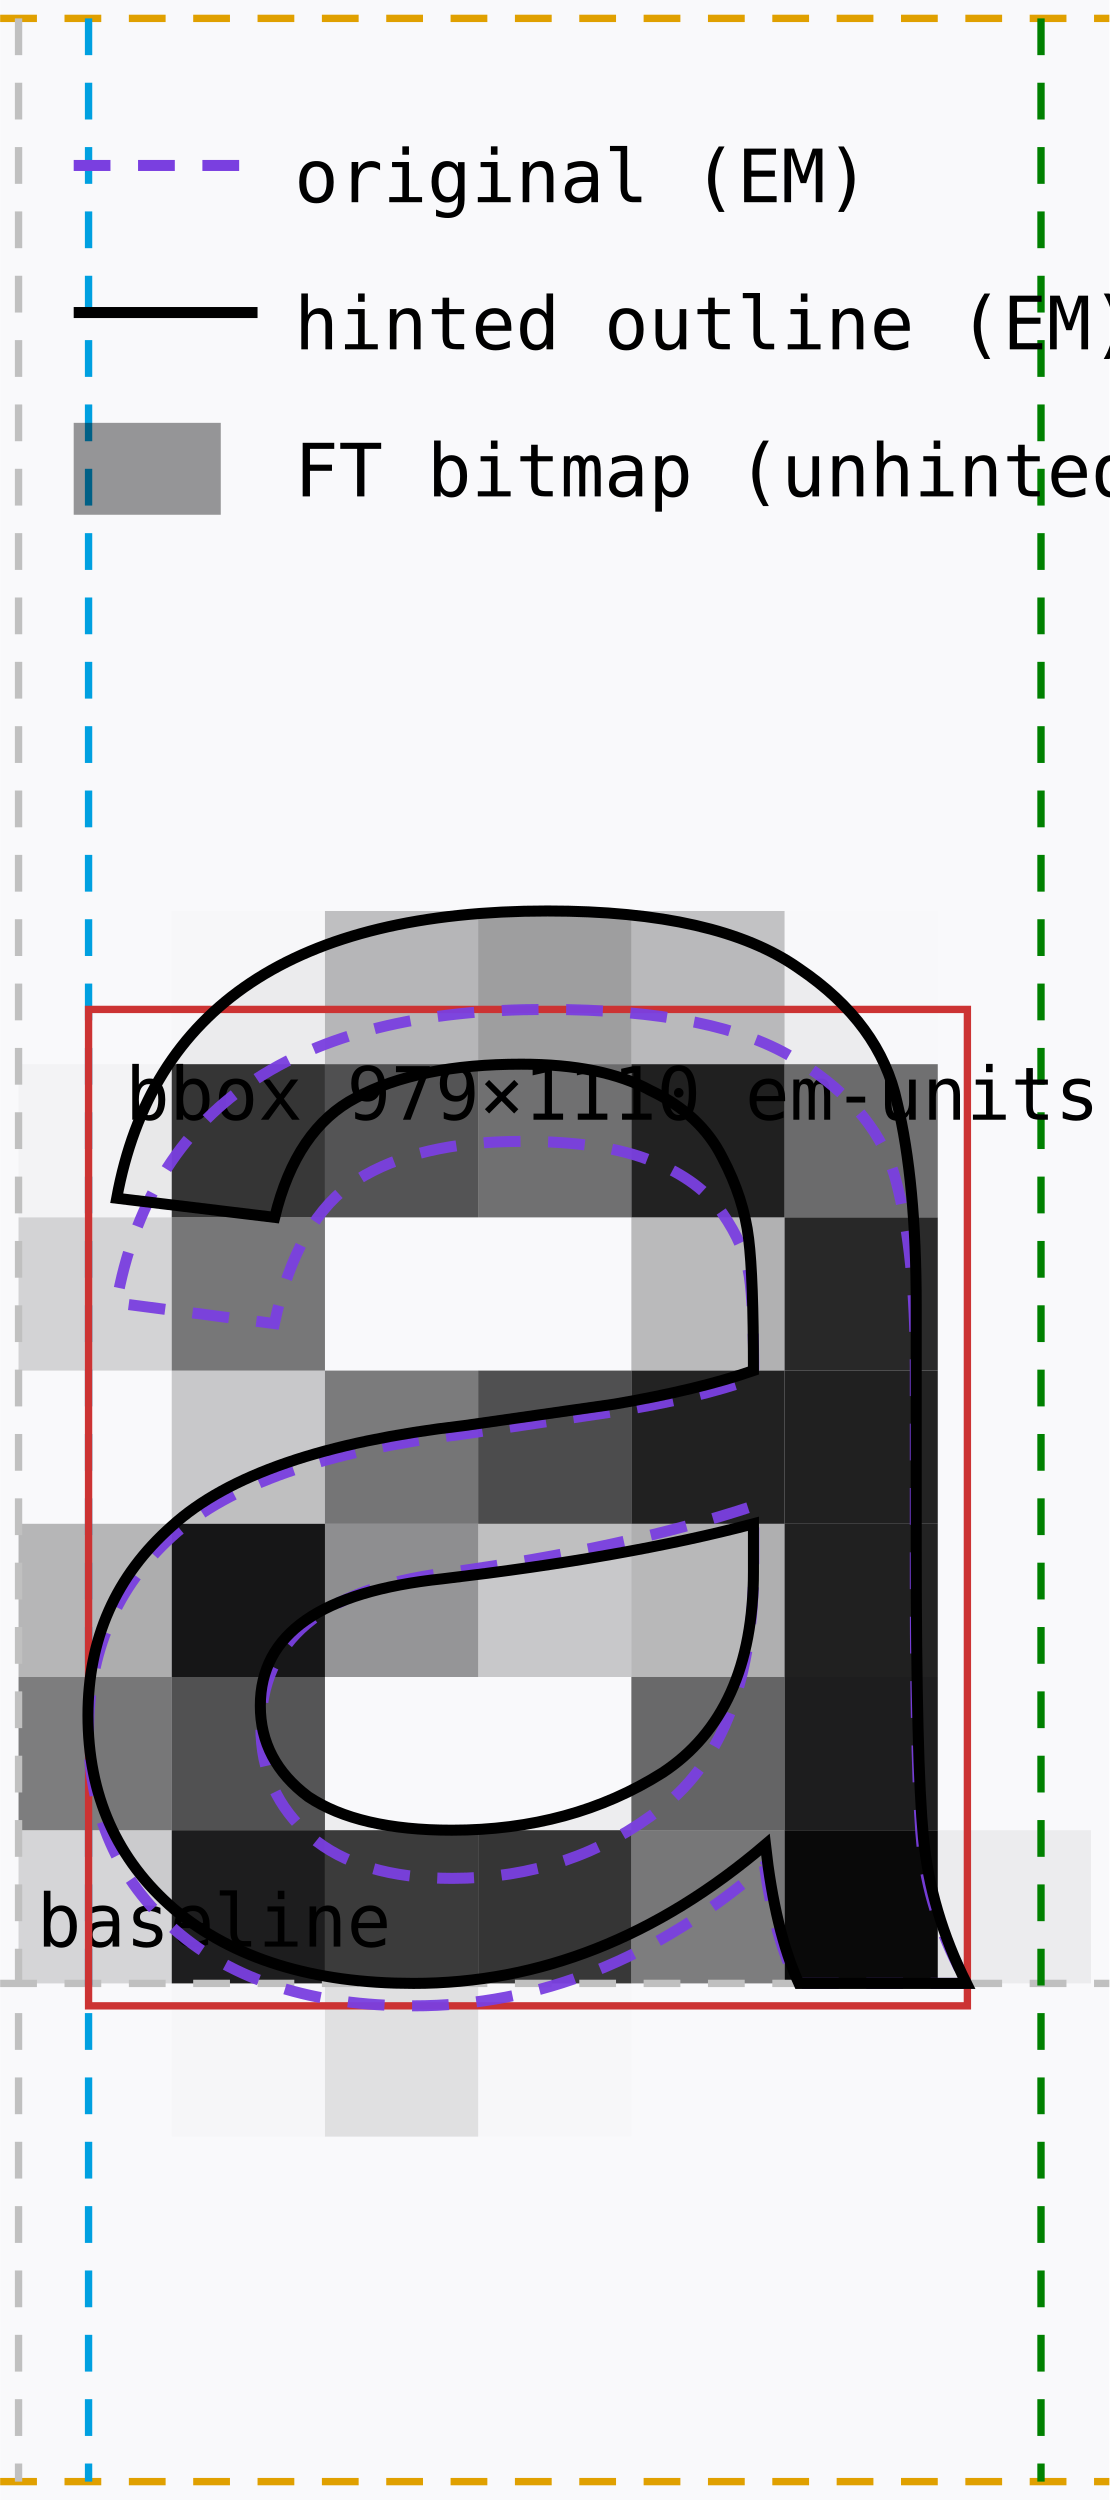
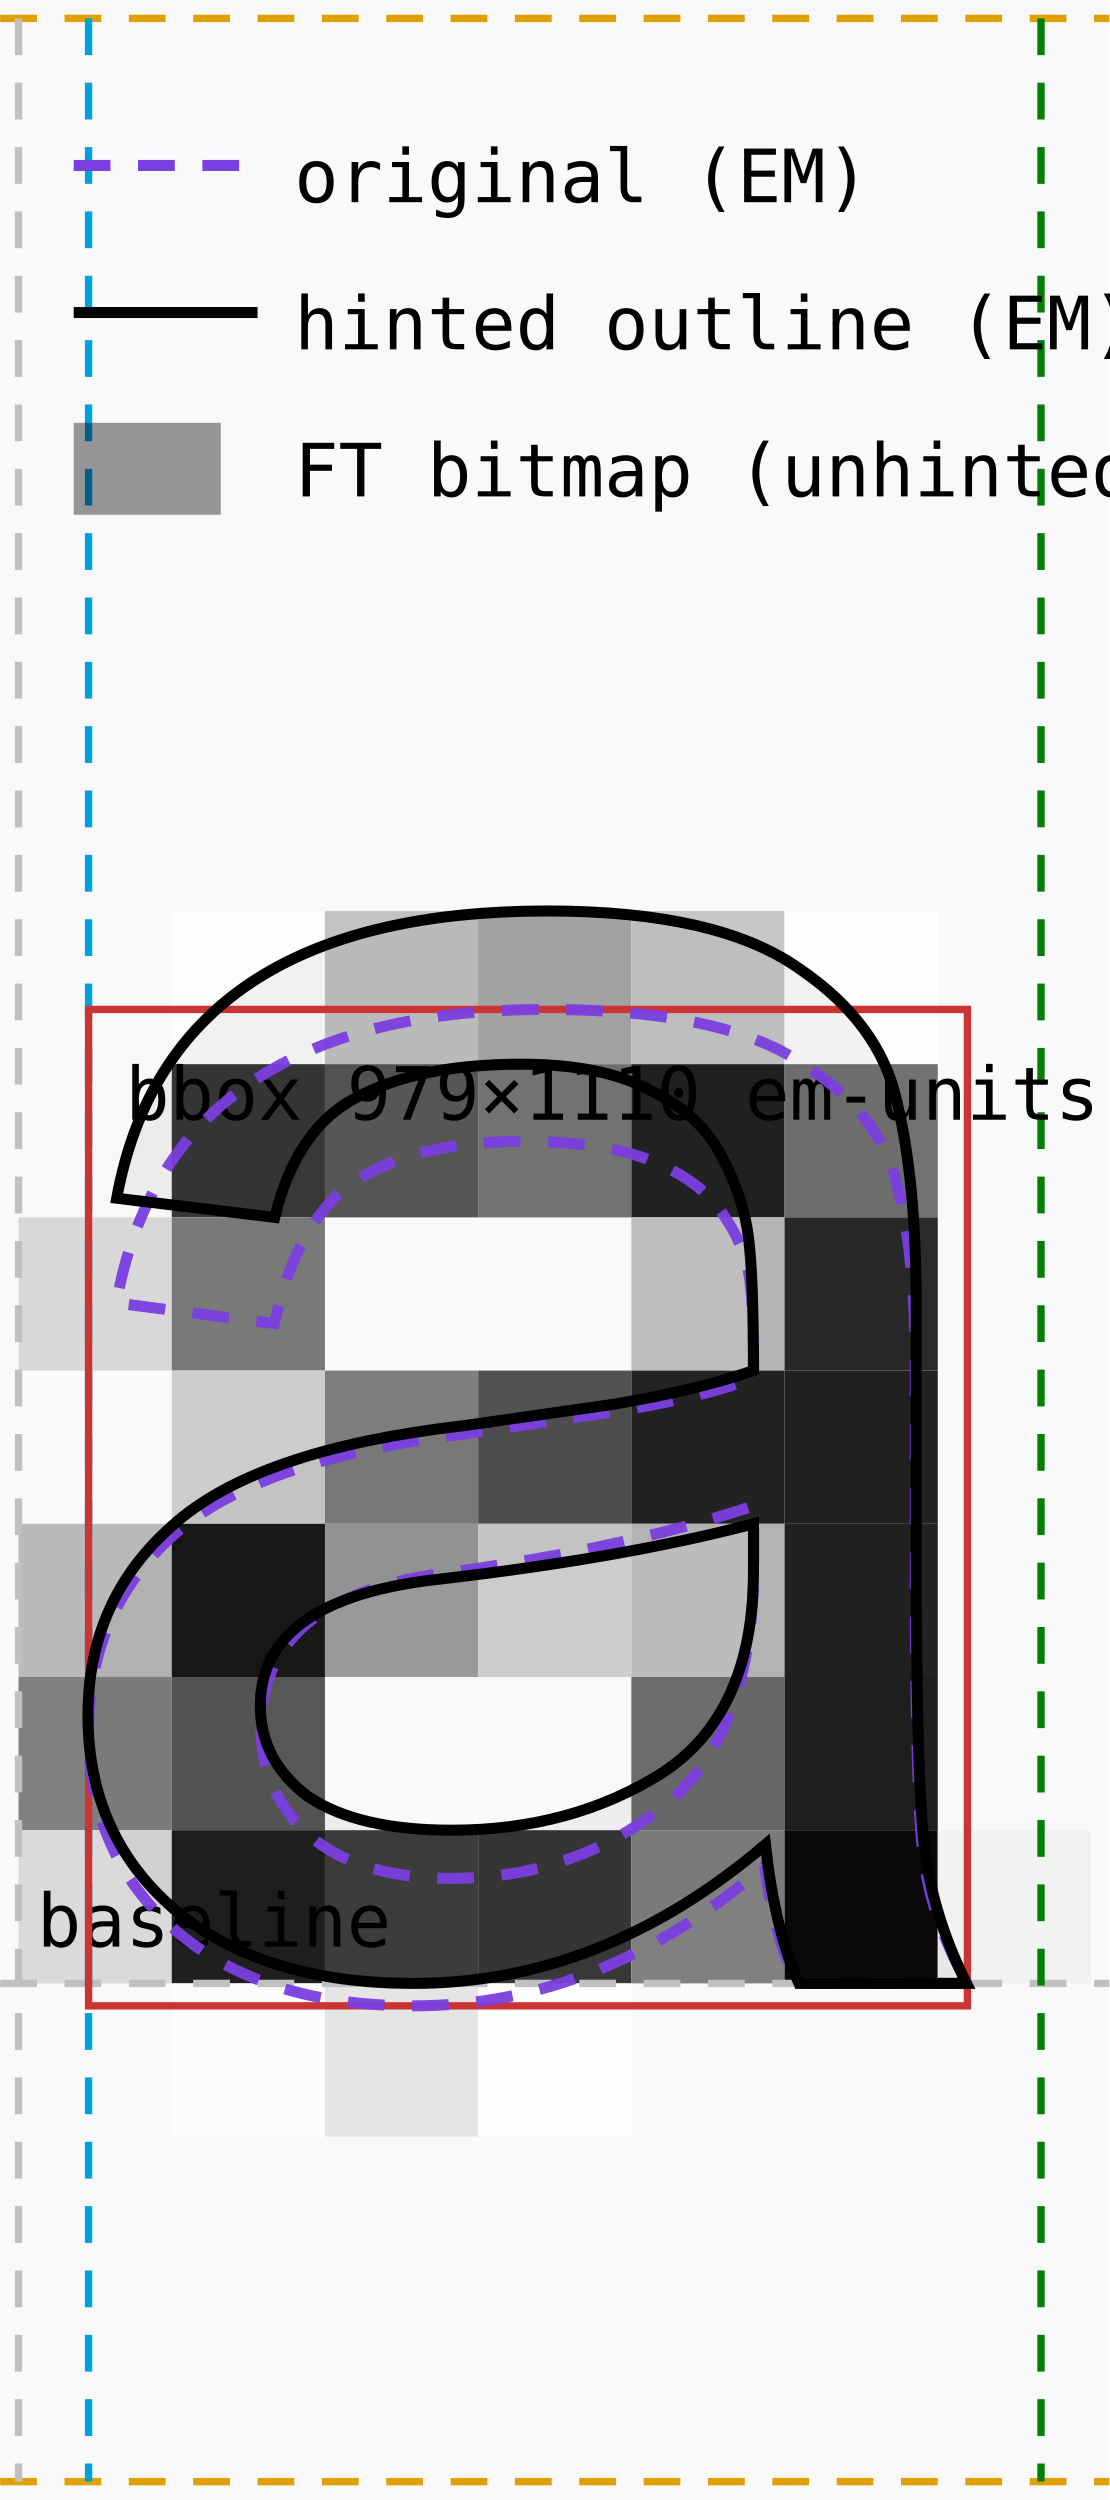
<svg xmlns="http://www.w3.org/2000/svg" viewBox="-20.480 -2209.480 1235.627 2784.960" width="1236" height="2785">
  <rect x="-20.480" y="-2209.480" width="1235.627" height="2784.960" fill="#f9f9fb" />
-   <rect x="170.667" y="-1194.667" width="170.667" height="170.667" fill="#000" fill-opacity="0.008" />
-   <rect x="341.333" y="-1194.667" width="170.667" height="170.667" fill="#000" fill-opacity="0.231" />
-   <rect x="512.000" y="-1194.667" width="170.667" height="170.667" fill="#000" fill-opacity="0.333" />
-   <rect x="682.667" y="-1194.667" width="170.667" height="170.667" fill="#000" fill-opacity="0.220" />
-   <rect x="853.333" y="-1194.667" width="170.667" height="170.667" fill="#000" fill-opacity="0.004" />
-   <rect x="0.000" y="-1024.000" width="170.667" height="170.667" fill="#000" fill-opacity="0.027" />
-   <rect x="170.667" y="-1024.000" width="170.667" height="170.667" fill="#000" fill-opacity="0.776" />
-   <rect x="341.333" y="-1024.000" width="170.667" height="170.667" fill="#000" fill-opacity="0.663" />
-   <rect x="512.000" y="-1024.000" width="170.667" height="170.667" fill="#000" fill-opacity="0.549" />
-   <rect x="682.667" y="-1024.000" width="170.667" height="170.667" fill="#000" fill-opacity="0.863" />
-   <rect x="853.333" y="-1024.000" width="170.667" height="170.667" fill="#000" fill-opacity="0.549" />
-   <rect x="0.000" y="-853.333" width="170.667" height="170.667" fill="#000" fill-opacity="0.153" />
-   <rect x="170.667" y="-853.333" width="170.667" height="170.667" fill="#000" fill-opacity="0.522" />
-   <rect x="682.667" y="-853.333" width="170.667" height="170.667" fill="#000" fill-opacity="0.255" />
-   <rect x="853.333" y="-853.333" width="170.667" height="170.667" fill="#000" fill-opacity="0.831" />
-   <rect x="170.667" y="-682.667" width="170.667" height="170.667" fill="#000" fill-opacity="0.196" />
-   <rect x="341.333" y="-682.667" width="170.667" height="170.667" fill="#000" fill-opacity="0.506" />
-   <rect x="512.000" y="-682.667" width="170.667" height="170.667" fill="#000" fill-opacity="0.678" />
-   <rect x="682.667" y="-682.667" width="170.667" height="170.667" fill="#000" fill-opacity="0.859" />
-   <rect x="853.333" y="-682.667" width="170.667" height="170.667" fill="#000" fill-opacity="0.863" />
-   <rect x="0.000" y="-512.000" width="170.667" height="170.667" fill="#000" fill-opacity="0.271" />
-   <rect x="170.667" y="-512.000" width="170.667" height="170.667" fill="#000" fill-opacity="0.906" />
-   <rect x="341.333" y="-512.000" width="170.667" height="170.667" fill="#000" fill-opacity="0.400" />
-   <rect x="512.000" y="-512.000" width="170.667" height="170.667" fill="#000" fill-opacity="0.196" />
-   <rect x="682.667" y="-512.000" width="170.667" height="170.667" fill="#000" fill-opacity="0.263" />
-   <rect x="853.333" y="-512.000" width="170.667" height="170.667" fill="#000" fill-opacity="0.863" />
-   <rect x="0.000" y="-341.333" width="170.667" height="170.667" fill="#000" fill-opacity="0.498" />
-   <rect x="170.667" y="-341.333" width="170.667" height="170.667" fill="#000" fill-opacity="0.659" />
-   <rect x="682.667" y="-341.333" width="170.667" height="170.667" fill="#000" fill-opacity="0.576" />
-   <rect x="853.333" y="-341.333" width="170.667" height="170.667" fill="#000" fill-opacity="0.878" />
-   <rect x="0.000" y="-170.667" width="170.667" height="170.667" fill="#000" fill-opacity="0.145" />
-   <rect x="170.667" y="-170.667" width="170.667" height="170.667" fill="#000" fill-opacity="0.878" />
-   <rect x="341.333" y="-170.667" width="170.667" height="170.667" fill="#000" fill-opacity="0.753" />
-   <rect x="512.000" y="-170.667" width="170.667" height="170.667" fill="#000" fill-opacity="0.776" />
-   <rect x="682.667" y="-170.667" width="170.667" height="170.667" fill="#000" fill-opacity="0.498" />
-   <rect x="853.333" y="-170.667" width="170.667" height="170.667" fill="#000" fill-opacity="0.961" />
-   <rect x="1024.000" y="-170.667" width="170.667" height="170.667" fill="#000" fill-opacity="0.051" />
-   <rect x="170.667" y="0.000" width="170.667" height="170.667" fill="#000" fill-opacity="0.012" />
-   <rect x="341.333" y="0.000" width="170.667" height="170.667" fill="#000" fill-opacity="0.102" />
-   <rect x="512.000" y="0.000" width="170.667" height="170.667" fill="#000" fill-opacity="0.008" />
+   <rect x="170.667" y="-1194.667" width="170.667" height="170.667" fill="rgb(253,253,253)" fill-opacity="1.000" />
+   <rect x="341.333" y="-1194.667" width="170.667" height="170.667" fill="rgb(195,195,195)" fill-opacity="1.000" />
+   <rect x="512.000" y="-1194.667" width="170.667" height="170.667" fill="rgb(170,170,170)" fill-opacity="1.000" />
+   <rect x="682.667" y="-1194.667" width="170.667" height="170.667" fill="rgb(199,199,199)" fill-opacity="1.000" />
+   <rect x="853.333" y="-1194.667" width="170.667" height="170.667" fill="rgb(254,254,254)" fill-opacity="1.000" />
+   <rect x="0.000" y="-1024.000" width="170.667" height="170.667" fill="rgb(248,248,248)" fill-opacity="1.000" />
+   <rect x="170.667" y="-1024.000" width="170.667" height="170.667" fill="rgb(56,56,56)" fill-opacity="1.000" />
+   <rect x="341.333" y="-1024.000" width="170.667" height="170.667" fill="rgb(86,86,86)" fill-opacity="1.000" />
+   <rect x="512.000" y="-1024.000" width="170.667" height="170.667" fill="rgb(114,114,114)" fill-opacity="1.000" />
+   <rect x="682.667" y="-1024.000" width="170.667" height="170.667" fill="rgb(34,34,34)" fill-opacity="1.000" />
+   <rect x="853.333" y="-1024.000" width="170.667" height="170.667" fill="rgb(114,114,114)" fill-opacity="1.000" />
+   <rect x="0.000" y="-853.333" width="170.667" height="170.667" fill="rgb(216,216,216)" fill-opacity="1.000" />
+   <rect x="170.667" y="-853.333" width="170.667" height="170.667" fill="rgb(121,121,121)" fill-opacity="1.000" />
+   <rect x="682.667" y="-853.333" width="170.667" height="170.667" fill="rgb(190,190,190)" fill-opacity="1.000" />
+   <rect x="853.333" y="-853.333" width="170.667" height="170.667" fill="rgb(42,42,42)" fill-opacity="1.000" />
+   <rect x="170.667" y="-682.667" width="170.667" height="170.667" fill="rgb(205,205,205)" fill-opacity="1.000" />
+   <rect x="341.333" y="-682.667" width="170.667" height="170.667" fill="rgb(126,126,126)" fill-opacity="1.000" />
+   <rect x="512.000" y="-682.667" width="170.667" height="170.667" fill="rgb(81,81,81)" fill-opacity="1.000" />
+   <rect x="682.667" y="-682.667" width="170.667" height="170.667" fill="rgb(36,36,36)" fill-opacity="1.000" />
+   <rect x="853.333" y="-682.667" width="170.667" height="170.667" fill="rgb(34,34,34)" fill-opacity="1.000" />
+   <rect x="0.000" y="-512.000" width="170.667" height="170.667" fill="rgb(186,186,186)" fill-opacity="1.000" />
+   <rect x="170.667" y="-512.000" width="170.667" height="170.667" fill="rgb(24,24,24)" fill-opacity="1.000" />
+   <rect x="341.333" y="-512.000" width="170.667" height="170.667" fill="rgb(153,153,153)" fill-opacity="1.000" />
+   <rect x="512.000" y="-512.000" width="170.667" height="170.667" fill="rgb(205,205,205)" fill-opacity="1.000" />
+   <rect x="682.667" y="-512.000" width="170.667" height="170.667" fill="rgb(188,188,188)" fill-opacity="1.000" />
+   <rect x="853.333" y="-512.000" width="170.667" height="170.667" fill="rgb(34,34,34)" fill-opacity="1.000" />
+   <rect x="0.000" y="-341.333" width="170.667" height="170.667" fill="rgb(128,128,128)" fill-opacity="1.000" />
+   <rect x="170.667" y="-341.333" width="170.667" height="170.667" fill="rgb(87,87,87)" fill-opacity="1.000" />
+   <rect x="682.667" y="-341.333" width="170.667" height="170.667" fill="rgb(108,108,108)" fill-opacity="1.000" />
+   <rect x="853.333" y="-341.333" width="170.667" height="170.667" fill="rgb(31,31,31)" fill-opacity="1.000" />
+   <rect x="0.000" y="-170.667" width="170.667" height="170.667" fill="rgb(218,218,218)" fill-opacity="1.000" />
+   <rect x="170.667" y="-170.667" width="170.667" height="170.667" fill="rgb(31,31,31)" fill-opacity="1.000" />
+   <rect x="341.333" y="-170.667" width="170.667" height="170.667" fill="rgb(63,63,63)" fill-opacity="1.000" />
+   <rect x="512.000" y="-170.667" width="170.667" height="170.667" fill="rgb(56,56,56)" fill-opacity="1.000" />
+   <rect x="682.667" y="-170.667" width="170.667" height="170.667" fill="rgb(128,128,128)" fill-opacity="1.000" />
+   <rect x="853.333" y="-170.667" width="170.667" height="170.667" fill="rgb(9,9,9)" fill-opacity="1.000" />
+   <rect x="1024.000" y="-170.667" width="170.667" height="170.667" fill="rgb(242,242,242)" fill-opacity="1.000" />
+   <rect x="170.667" y="0.000" width="170.667" height="170.667" fill="rgb(252,252,252)" fill-opacity="1.000" />
+   <rect x="341.333" y="0.000" width="170.667" height="170.667" fill="rgb(229,229,229)" fill-opacity="1.000" />
+   <rect x="512.000" y="0.000" width="170.667" height="170.667" fill="rgb(253,253,253)" fill-opacity="1.000" />
  <path d="M 1056.000 -0.000 L 869.333 -0.000 Q 842.667 -58.667 832.000 -154.667 Q 650.667 -0.000 440.000 -0.000 Q 272.000 -0.000 173.333 -82.667 Q 77.333 -165.333 77.333 -298.667 Q 77.333 -426.667 170.667 -509.333 Q 264.000 -594.667 496.000 -621.333 L 664.000 -645.333 Q 757.333 -661.333 818.667 -682.667 Q 818.667 -786.667 813.333 -829.333 Q 808.000 -874.667 784.000 -920.000 Q 760.000 -968.000 704.000 -994.667 Q 650.667 -1024.000 560.000 -1024.000 Q 445.333 -1024.000 376.000 -986.667 Q 309.333 -952.000 285.333 -853.333 L 109.333 -874.667 Q 138.667 -1034.667 258.667 -1114.667 Q 378.667 -1194.667 589.333 -1194.667 Q 778.667 -1194.667 869.333 -1130.667 Q 960.000 -1069.333 978.667 -981.333 Q 1000.000 -893.333 1000.000 -754.667 L 1000.000 -488.000 Q 1000.000 -245.333 1008.000 -162.667 Q 1016.000 -80.000 1056.000 -0.000 Z M 818.667 -458.667 L 818.667 -512.000 Q 677.333 -474.667 472.000 -450.667 Q 269.333 -429.333 269.333 -309.333 Q 269.333 -248.000 322.667 -208.000 Q 378.667 -170.667 482.667 -170.667 Q 616.000 -170.667 717.333 -234.667 Q 818.667 -301.333 818.667 -458.667 Z" fill="#000" fill-opacity="0.05" stroke="none" />
  <line x1="-20.480" y1="0.000" x2="1215.147" y2="0.000" stroke="#c0c0c0" stroke-width="8.192" stroke-dasharray="40.960 30.720" />
  <line x1="-20.480" y1="-2189.000" x2="1215.147" y2="-2189.000" stroke="#e0a000" stroke-width="8.192" stroke-dasharray="40.960 30.720" />
  <line x1="-20.480" y1="555.000" x2="1215.147" y2="555.000" stroke="#e0a000" stroke-width="8.192" stroke-dasharray="40.960 30.720" />
  <text x="20.480" y="-2229.960" font-size="81.920" text-anchor="start" font-family="monospace">ascender</text>
  <text x="20.480" y="-40.960" font-size="81.920" text-anchor="start" font-family="monospace">baseline</text>
  <text x="20.480" y="677.880" font-size="81.920" text-anchor="start" font-family="monospace">descender</text>
  <line x1="0" y1="-2189.000" x2="0" y2="555.000" stroke="#c0c0c0" stroke-width="8.192" stroke-dasharray="40.960 30.720" />
  <text x="0.000" y="-2270.920" font-size="81.920" text-anchor="middle" font-family="monospace">origin x=0</text>
  <line x1="78.000" y1="-2189.000" x2="78.000" y2="555.000" stroke="#00a0e0" stroke-width="8.192" stroke-dasharray="40.960 30.720" />
  <text x="78.000" y="-2270.920" font-size="81.920" text-anchor="middle" font-family="monospace">LSB=78.0 em-units</text>
  <line x1="1139.000" y1="-2189.000" x2="1139.000" y2="555.000" stroke="#008000" stroke-width="8.192" stroke-dasharray="40.960 30.720" />
  <text x="1139.000" y="-2270.920" font-size="81.920" text-anchor="middle" font-family="monospace">advance=1139.0 em-units</text>
  <rect x="78.000" y="-1085.000" width="979.000" height="1110.000" fill="none" stroke="#cc3333" stroke-width="8.192" />
  <text x="118.960" y="-962.120" font-size="81.920" text-anchor="start" font-family="monospace">bbox 979×1110 em-units</text>
  <path d="M 1057.000 0.000 L 868.000 0.000 Q 842.000 -50.000 831.000 -131.000 Q 650.000 25.000 440.000 25.000 Q 272.000 25.000 175.000 -59.000 Q 78.000 -143.000 78.000 -281.000 Q 78.000 -413.000 171.000 -498.000 Q 265.000 -584.000 496.000 -612.000 L 664.000 -637.000 Q 758.000 -652.000 819.000 -674.000 Q 819.000 -755.000 814.000 -788.000 Q 809.000 -822.000 784.000 -858.000 Q 760.000 -894.000 706.000 -916.000 Q 652.000 -938.000 561.000 -938.000 Q 445.000 -938.000 377.000 -895.000 Q 310.000 -852.000 285.000 -735.000 L 109.000 -758.000 Q 138.000 -921.000 258.000 -1003.000 Q 378.000 -1085.000 588.000 -1085.000 Q 779.000 -1085.000 868.000 -1028.000 Q 958.000 -972.000 978.000 -892.000 Q 999.000 -812.000 999.000 -686.000 L 999.000 -444.000 Q 999.000 -223.000 1007.000 -147.000 Q 1016.000 -72.000 1057.000 0.000 Z M 819.000 -467.000 L 819.000 -532.000 Q 678.000 -485.000 474.000 -457.000 Q 270.000 -430.000 270.000 -285.000 Q 270.000 -212.000 325.000 -164.000 Q 380.000 -117.000 483.000 -117.000 Q 616.000 -117.000 717.000 -196.000 Q 819.000 -276.000 819.000 -467.000 Z" fill="none" stroke="#7a3fe0" stroke-width="12.288" stroke-dasharray="40.960 30.720" opacity="0.95" />
  <path d="M 1056.000 -0.000 L 869.333 -0.000 Q 842.667 -58.667 832.000 -154.667 Q 650.667 -0.000 440.000 -0.000 Q 272.000 -0.000 173.333 -82.667 Q 77.333 -165.333 77.333 -298.667 Q 77.333 -426.667 170.667 -509.333 Q 264.000 -594.667 496.000 -621.333 L 664.000 -645.333 Q 757.333 -661.333 818.667 -682.667 Q 818.667 -786.667 813.333 -829.333 Q 808.000 -874.667 784.000 -920.000 Q 760.000 -968.000 704.000 -994.667 Q 650.667 -1024.000 560.000 -1024.000 Q 445.333 -1024.000 376.000 -986.667 Q 309.333 -952.000 285.333 -853.333 L 109.333 -874.667 Q 138.667 -1034.667 258.667 -1114.667 Q 378.667 -1194.667 589.333 -1194.667 Q 778.667 -1194.667 869.333 -1130.667 Q 960.000 -1069.333 978.667 -981.333 Q 1000.000 -893.333 1000.000 -754.667 L 1000.000 -488.000 Q 1000.000 -245.333 1008.000 -162.667 Q 1016.000 -80.000 1056.000 -0.000 Z M 818.667 -458.667 L 818.667 -512.000 Q 677.333 -474.667 472.000 -450.667 Q 269.333 -429.333 269.333 -309.333 Q 269.333 -248.000 322.667 -208.000 Q 378.667 -170.667 482.667 -170.667 Q 616.000 -170.667 717.333 -234.667 Q 818.667 -301.333 818.667 -458.667 Z" fill="none" stroke="#000000" stroke-width="12.288" />
  <text x="307.200" y="-1984.200" font-size="81.920" text-anchor="start" font-family="monospace">original (EM)</text>
  <line x1="61.440" y1="-2025.160" x2="266.240" y2="-2025.160" stroke="#7a3fe0" stroke-dasharray="40.960 30.720" stroke-width="12.288" />
  <text x="307.200" y="-1820.360" font-size="81.920" text-anchor="start" font-family="monospace">hinted outline (EM)</text>
  <line x1="61.440" y1="-1861.320" x2="266.240" y2="-1861.320" stroke="#000000" stroke-width="12.288" />
  <text x="307.200" y="-1656.520" font-size="81.920" text-anchor="start" font-family="monospace">FT bitmap (unhinted)</text>
  <rect x="61.440" y="-1738.440" width="163.840" height="102.400" fill="#000" fill-opacity="0.4" stroke="none" />
</svg>
